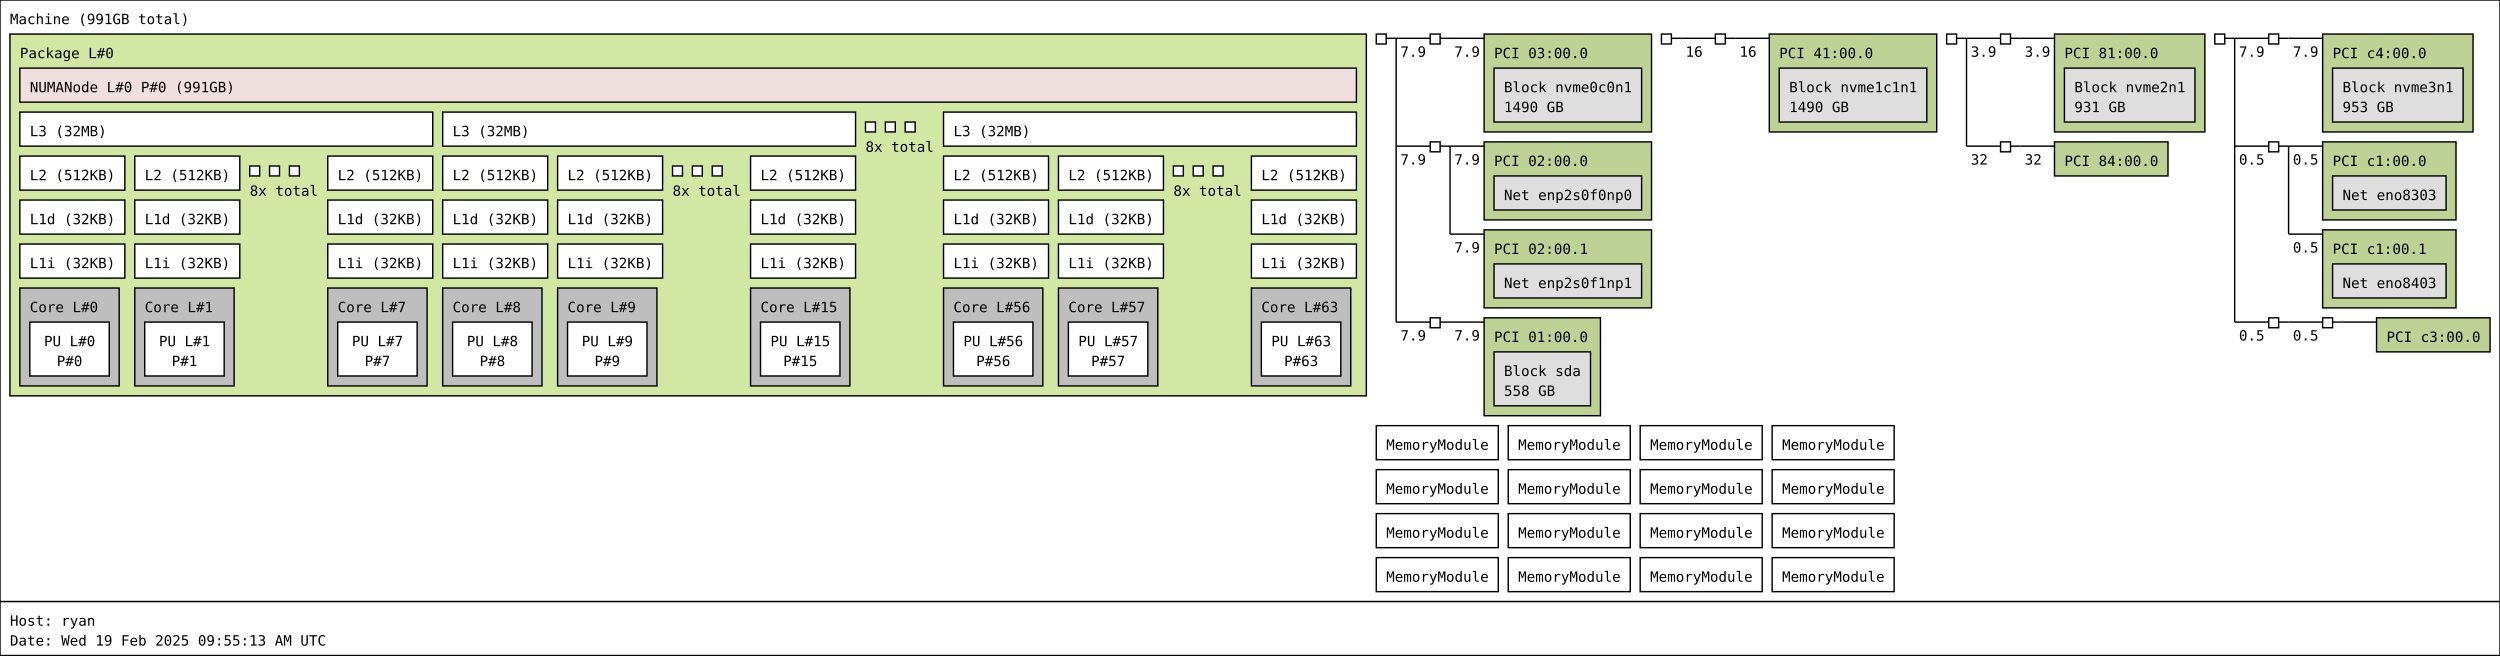
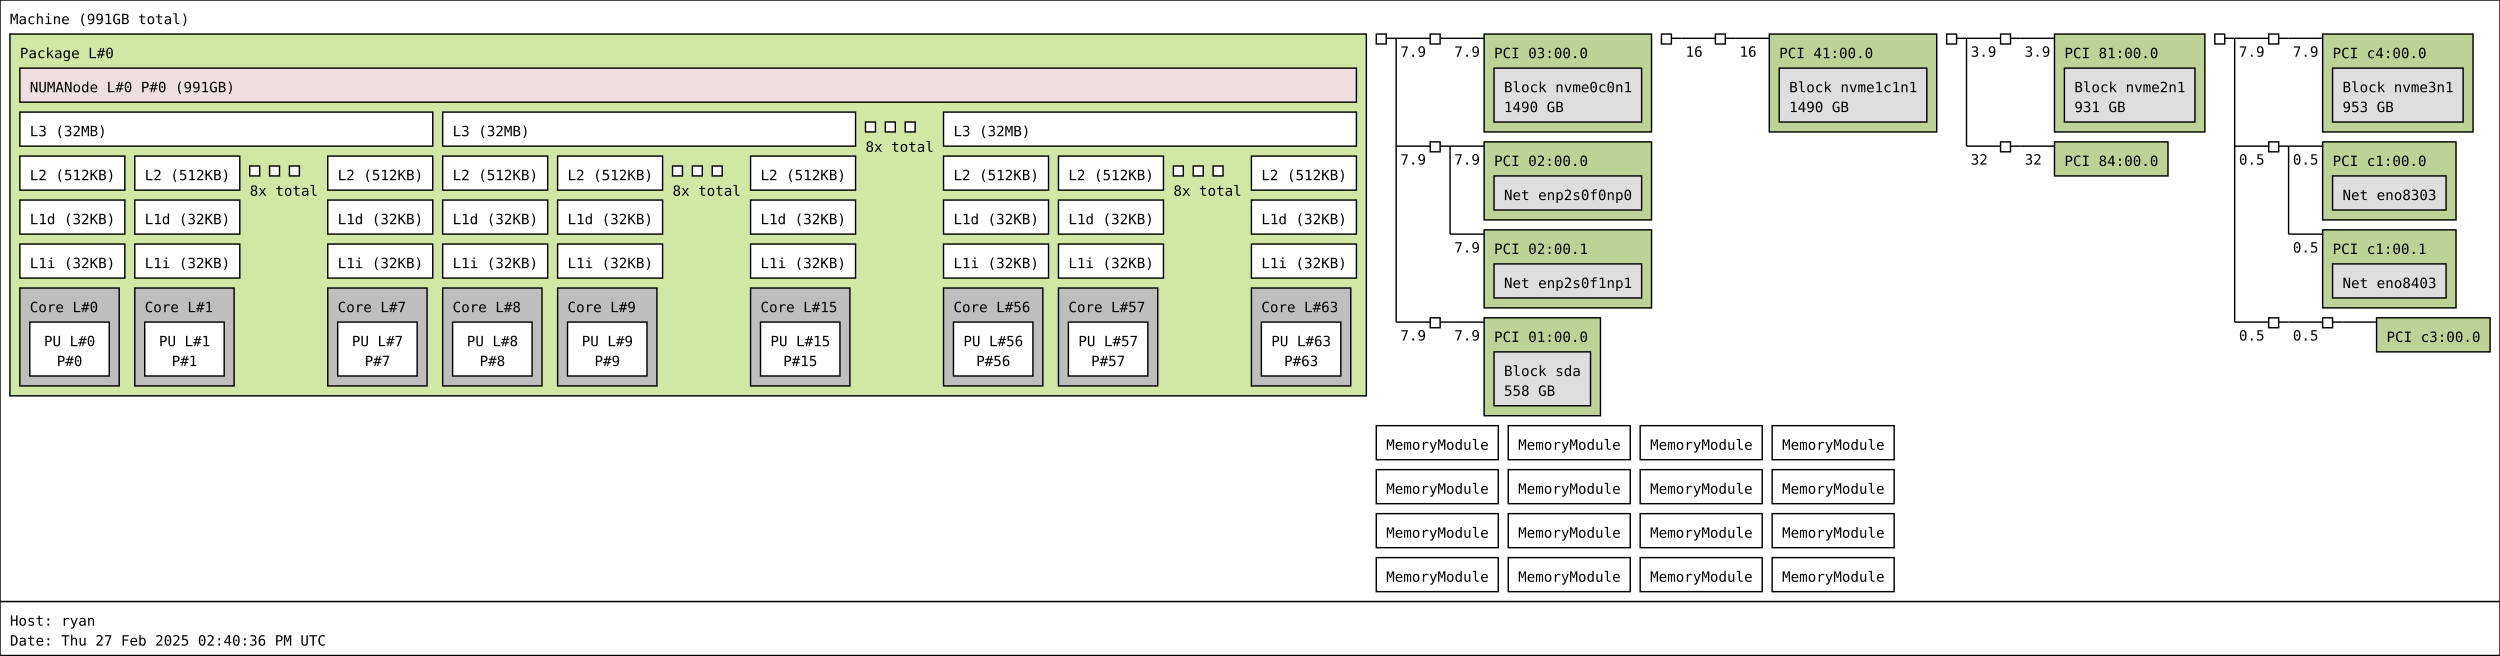
<svg xmlns="http://www.w3.org/2000/svg" width="1762px" height="462px" viewBox="0 0 1762px 462px" version="1.1">
  <rect id="Machine_0_rect" class="Machine" x="0" y="0" width="1762" height="424" fill="rgb(255,255,255)" stroke="rgb(0,0,0)" stroke-width="1" />
  <text id="Machine_0_text" class="Machine" font-family="Monospace" x="7" y="17" fill="rgb(0,0,0)" font-size="10px">Machine (991GB total)</text>
  <rect id="Package_0_rect" class="Package" x="7" y="24" width="956" height="255" fill="rgb(210,231,164)" stroke="rgb(0,0,0)" stroke-width="1" />
  <text id="Package_0_text" class="Package" font-family="Monospace" x="14" y="41" fill="rgb(0,0,0)" font-size="10px">Package L#0</text>
  <rect id="L3_0_rect" class="L3" x="14" y="79" width="291" height="24" fill="rgb(255,255,255)" stroke="rgb(0,0,0)" stroke-width="1" />
  <text id="L3_0_text" class="L3" font-family="Monospace" x="21" y="96" fill="rgb(0,0,0)" font-size="10px">L3 (32MB)</text>
  <rect id="L2_0_rect" class="L2" x="14" y="110" width="74" height="24" fill="rgb(255,255,255)" stroke="rgb(0,0,0)" stroke-width="1" />
  <text id="L2_0_text" class="L2" font-family="Monospace" x="21" y="127" fill="rgb(0,0,0)" font-size="10px">L2 (512KB)</text>
  <rect id="L1d_0_rect" class="L1d" x="14" y="141" width="74" height="24" fill="rgb(255,255,255)" stroke="rgb(0,0,0)" stroke-width="1" />
  <text id="L1d_0_text" class="L1d" font-family="Monospace" x="21" y="158" fill="rgb(0,0,0)" font-size="10px">L1d (32KB)</text>
  <rect id="L1i_0_rect" class="L1i" x="14" y="172" width="74" height="24" fill="rgb(255,255,255)" stroke="rgb(0,0,0)" stroke-width="1" />
  <text id="L1i_0_text" class="L1i" font-family="Monospace" x="21" y="189" fill="rgb(0,0,0)" font-size="10px">L1i (32KB)</text>
  <rect id="Core_0_rect" class="Core" x="14" y="203" width="70" height="69" fill="rgb(190,190,190)" stroke="rgb(0,0,0)" stroke-width="1" />
  <text id="Core_0_text" class="Core" font-family="Monospace" x="21" y="220" fill="rgb(0,0,0)" font-size="10px">Core L#0</text>
  <rect id="PU_0_rect" class="PU" x="21" y="227" width="56" height="38" fill="rgb(255,255,255)" stroke="rgb(0,0,0)" stroke-width="1" />
  <text id="PU_0_text" class="PU" font-family="Monospace" x="31" y="244" fill="rgb(0,0,0)" font-size="10px">PU L#0</text>
  <text id="PU_0_text_1" class="PU" font-family="Monospace" x="40" y="258" fill="rgb(0,0,0)" font-size="10px">P#0</text>
  <rect id="L2_1_rect" class="L2" x="95" y="110" width="74" height="24" fill="rgb(255,255,255)" stroke="rgb(0,0,0)" stroke-width="1" />
  <text id="L2_1_text" class="L2" font-family="Monospace" x="102" y="127" fill="rgb(0,0,0)" font-size="10px">L2 (512KB)</text>
  <rect id="L1d_1_rect" class="L1d" x="95" y="141" width="74" height="24" fill="rgb(255,255,255)" stroke="rgb(0,0,0)" stroke-width="1" />
  <text id="L1d_1_text" class="L1d" font-family="Monospace" x="102" y="158" fill="rgb(0,0,0)" font-size="10px">L1d (32KB)</text>
  <rect id="L1i_1_rect" class="L1i" x="95" y="172" width="74" height="24" fill="rgb(255,255,255)" stroke="rgb(0,0,0)" stroke-width="1" />
  <text id="L1i_1_text" class="L1i" font-family="Monospace" x="102" y="189" fill="rgb(0,0,0)" font-size="10px">L1i (32KB)</text>
  <rect id="Core_1_rect" class="Core" x="95" y="203" width="70" height="69" fill="rgb(190,190,190)" stroke="rgb(0,0,0)" stroke-width="1" />
  <text id="Core_1_text" class="Core" font-family="Monospace" x="102" y="220" fill="rgb(0,0,0)" font-size="10px">Core L#1</text>
  <rect id="PU_1_rect" class="PU" x="102" y="227" width="56" height="38" fill="rgb(255,255,255)" stroke="rgb(0,0,0)" stroke-width="1" />
  <text id="PU_1_text" class="PU" font-family="Monospace" x="112" y="244" fill="rgb(0,0,0)" font-size="10px">PU L#1</text>
  <text id="PU_1_text_1" class="PU" font-family="Monospace" x="121" y="258" fill="rgb(0,0,0)" font-size="10px">P#1</text>
  <rect id="L2_2_rect" class="L2" x="176" y="117" width="7" height="7" fill="rgb(255,255,255)" stroke="rgb(0,0,0)" stroke-width="1" />
  <rect id="L2_2_rect" class="L2" x="190" y="117" width="7" height="7" fill="rgb(255,255,255)" stroke="rgb(0,0,0)" stroke-width="1" />
  <rect id="L2_2_rect" class="L2" x="204" y="117" width="7" height="7" fill="rgb(255,255,255)" stroke="rgb(0,0,0)" stroke-width="1" />
  <text id="L2_2_text" class="L2" font-family="Monospace" x="176" y="138" fill="rgb(0,0,0)" font-size="10px">8x total</text>
  <rect id="L2_7_rect" class="L2" x="231" y="110" width="74" height="24" fill="rgb(255,255,255)" stroke="rgb(0,0,0)" stroke-width="1" />
  <text id="L2_7_text" class="L2" font-family="Monospace" x="238" y="127" fill="rgb(0,0,0)" font-size="10px">L2 (512KB)</text>
  <rect id="L1d_7_rect" class="L1d" x="231" y="141" width="74" height="24" fill="rgb(255,255,255)" stroke="rgb(0,0,0)" stroke-width="1" />
  <text id="L1d_7_text" class="L1d" font-family="Monospace" x="238" y="158" fill="rgb(0,0,0)" font-size="10px">L1d (32KB)</text>
  <rect id="L1i_7_rect" class="L1i" x="231" y="172" width="74" height="24" fill="rgb(255,255,255)" stroke="rgb(0,0,0)" stroke-width="1" />
  <text id="L1i_7_text" class="L1i" font-family="Monospace" x="238" y="189" fill="rgb(0,0,0)" font-size="10px">L1i (32KB)</text>
  <rect id="Core_7_rect" class="Core" x="231" y="203" width="70" height="69" fill="rgb(190,190,190)" stroke="rgb(0,0,0)" stroke-width="1" />
  <text id="Core_7_text" class="Core" font-family="Monospace" x="238" y="220" fill="rgb(0,0,0)" font-size="10px">Core L#7</text>
  <rect id="PU_7_rect" class="PU" x="238" y="227" width="56" height="38" fill="rgb(255,255,255)" stroke="rgb(0,0,0)" stroke-width="1" />
  <text id="PU_7_text" class="PU" font-family="Monospace" x="248" y="244" fill="rgb(0,0,0)" font-size="10px">PU L#7</text>
  <text id="PU_7_text_1" class="PU" font-family="Monospace" x="257" y="258" fill="rgb(0,0,0)" font-size="10px">P#7</text>
  <rect id="L3_1_rect" class="L3" x="312" y="79" width="291" height="24" fill="rgb(255,255,255)" stroke="rgb(0,0,0)" stroke-width="1" />
  <text id="L3_1_text" class="L3" font-family="Monospace" x="319" y="96" fill="rgb(0,0,0)" font-size="10px">L3 (32MB)</text>
  <rect id="L2_8_rect" class="L2" x="312" y="110" width="74" height="24" fill="rgb(255,255,255)" stroke="rgb(0,0,0)" stroke-width="1" />
  <text id="L2_8_text" class="L2" font-family="Monospace" x="319" y="127" fill="rgb(0,0,0)" font-size="10px">L2 (512KB)</text>
  <rect id="L1d_8_rect" class="L1d" x="312" y="141" width="74" height="24" fill="rgb(255,255,255)" stroke="rgb(0,0,0)" stroke-width="1" />
  <text id="L1d_8_text" class="L1d" font-family="Monospace" x="319" y="158" fill="rgb(0,0,0)" font-size="10px">L1d (32KB)</text>
  <rect id="L1i_8_rect" class="L1i" x="312" y="172" width="74" height="24" fill="rgb(255,255,255)" stroke="rgb(0,0,0)" stroke-width="1" />
  <text id="L1i_8_text" class="L1i" font-family="Monospace" x="319" y="189" fill="rgb(0,0,0)" font-size="10px">L1i (32KB)</text>
  <rect id="Core_8_rect" class="Core" x="312" y="203" width="70" height="69" fill="rgb(190,190,190)" stroke="rgb(0,0,0)" stroke-width="1" />
  <text id="Core_8_text" class="Core" font-family="Monospace" x="319" y="220" fill="rgb(0,0,0)" font-size="10px">Core L#8</text>
  <rect id="PU_8_rect" class="PU" x="319" y="227" width="56" height="38" fill="rgb(255,255,255)" stroke="rgb(0,0,0)" stroke-width="1" />
  <text id="PU_8_text" class="PU" font-family="Monospace" x="329" y="244" fill="rgb(0,0,0)" font-size="10px">PU L#8</text>
  <text id="PU_8_text_1" class="PU" font-family="Monospace" x="338" y="258" fill="rgb(0,0,0)" font-size="10px">P#8</text>
  <rect id="L2_9_rect" class="L2" x="393" y="110" width="74" height="24" fill="rgb(255,255,255)" stroke="rgb(0,0,0)" stroke-width="1" />
  <text id="L2_9_text" class="L2" font-family="Monospace" x="400" y="127" fill="rgb(0,0,0)" font-size="10px">L2 (512KB)</text>
  <rect id="L1d_9_rect" class="L1d" x="393" y="141" width="74" height="24" fill="rgb(255,255,255)" stroke="rgb(0,0,0)" stroke-width="1" />
  <text id="L1d_9_text" class="L1d" font-family="Monospace" x="400" y="158" fill="rgb(0,0,0)" font-size="10px">L1d (32KB)</text>
  <rect id="L1i_9_rect" class="L1i" x="393" y="172" width="74" height="24" fill="rgb(255,255,255)" stroke="rgb(0,0,0)" stroke-width="1" />
  <text id="L1i_9_text" class="L1i" font-family="Monospace" x="400" y="189" fill="rgb(0,0,0)" font-size="10px">L1i (32KB)</text>
  <rect id="Core_9_rect" class="Core" x="393" y="203" width="70" height="69" fill="rgb(190,190,190)" stroke="rgb(0,0,0)" stroke-width="1" />
  <text id="Core_9_text" class="Core" font-family="Monospace" x="400" y="220" fill="rgb(0,0,0)" font-size="10px">Core L#9</text>
  <rect id="PU_9_rect" class="PU" x="400" y="227" width="56" height="38" fill="rgb(255,255,255)" stroke="rgb(0,0,0)" stroke-width="1" />
  <text id="PU_9_text" class="PU" font-family="Monospace" x="410" y="244" fill="rgb(0,0,0)" font-size="10px">PU L#9</text>
  <text id="PU_9_text_1" class="PU" font-family="Monospace" x="419" y="258" fill="rgb(0,0,0)" font-size="10px">P#9</text>
  <rect id="L2_10_rect" class="L2" x="474" y="117" width="7" height="7" fill="rgb(255,255,255)" stroke="rgb(0,0,0)" stroke-width="1" />
  <rect id="L2_10_rect" class="L2" x="488" y="117" width="7" height="7" fill="rgb(255,255,255)" stroke="rgb(0,0,0)" stroke-width="1" />
  <rect id="L2_10_rect" class="L2" x="502" y="117" width="7" height="7" fill="rgb(255,255,255)" stroke="rgb(0,0,0)" stroke-width="1" />
  <text id="L2_10_text" class="L2" font-family="Monospace" x="474" y="138" fill="rgb(0,0,0)" font-size="10px">8x total</text>
  <rect id="L2_15_rect" class="L2" x="529" y="110" width="74" height="24" fill="rgb(255,255,255)" stroke="rgb(0,0,0)" stroke-width="1" />
  <text id="L2_15_text" class="L2" font-family="Monospace" x="536" y="127" fill="rgb(0,0,0)" font-size="10px">L2 (512KB)</text>
  <rect id="L1d_15_rect" class="L1d" x="529" y="141" width="74" height="24" fill="rgb(255,255,255)" stroke="rgb(0,0,0)" stroke-width="1" />
  <text id="L1d_15_text" class="L1d" font-family="Monospace" x="536" y="158" fill="rgb(0,0,0)" font-size="10px">L1d (32KB)</text>
  <rect id="L1i_15_rect" class="L1i" x="529" y="172" width="74" height="24" fill="rgb(255,255,255)" stroke="rgb(0,0,0)" stroke-width="1" />
  <text id="L1i_15_text" class="L1i" font-family="Monospace" x="536" y="189" fill="rgb(0,0,0)" font-size="10px">L1i (32KB)</text>
  <rect id="Core_15_rect" class="Core" x="529" y="203" width="70" height="69" fill="rgb(190,190,190)" stroke="rgb(0,0,0)" stroke-width="1" />
  <text id="Core_15_text" class="Core" font-family="Monospace" x="536" y="220" fill="rgb(0,0,0)" font-size="10px">Core L#15</text>
  <rect id="PU_15_rect" class="PU" x="536" y="227" width="56" height="38" fill="rgb(255,255,255)" stroke="rgb(0,0,0)" stroke-width="1" />
  <text id="PU_15_text" class="PU" font-family="Monospace" x="543" y="244" fill="rgb(0,0,0)" font-size="10px">PU L#15</text>
  <text id="PU_15_text_1" class="PU" font-family="Monospace" x="552" y="258" fill="rgb(0,0,0)" font-size="10px">P#15</text>
  <rect id="L3_2_rect" class="L3" x="610" y="86" width="7" height="7" fill="rgb(255,255,255)" stroke="rgb(0,0,0)" stroke-width="1" />
  <rect id="L3_2_rect" class="L3" x="624" y="86" width="7" height="7" fill="rgb(255,255,255)" stroke="rgb(0,0,0)" stroke-width="1" />
  <rect id="L3_2_rect" class="L3" x="638" y="86" width="7" height="7" fill="rgb(255,255,255)" stroke="rgb(0,0,0)" stroke-width="1" />
  <text id="L3_2_text" class="L3" font-family="Monospace" x="610" y="107" fill="rgb(0,0,0)" font-size="10px">8x total</text>
  <rect id="L3_7_rect" class="L3" x="665" y="79" width="291" height="24" fill="rgb(255,255,255)" stroke="rgb(0,0,0)" stroke-width="1" />
  <text id="L3_7_text" class="L3" font-family="Monospace" x="672" y="96" fill="rgb(0,0,0)" font-size="10px">L3 (32MB)</text>
  <rect id="L2_56_rect" class="L2" x="665" y="110" width="74" height="24" fill="rgb(255,255,255)" stroke="rgb(0,0,0)" stroke-width="1" />
  <text id="L2_56_text" class="L2" font-family="Monospace" x="672" y="127" fill="rgb(0,0,0)" font-size="10px">L2 (512KB)</text>
  <rect id="L1d_56_rect" class="L1d" x="665" y="141" width="74" height="24" fill="rgb(255,255,255)" stroke="rgb(0,0,0)" stroke-width="1" />
  <text id="L1d_56_text" class="L1d" font-family="Monospace" x="672" y="158" fill="rgb(0,0,0)" font-size="10px">L1d (32KB)</text>
  <rect id="L1i_56_rect" class="L1i" x="665" y="172" width="74" height="24" fill="rgb(255,255,255)" stroke="rgb(0,0,0)" stroke-width="1" />
  <text id="L1i_56_text" class="L1i" font-family="Monospace" x="672" y="189" fill="rgb(0,0,0)" font-size="10px">L1i (32KB)</text>
  <rect id="Core_56_rect" class="Core" x="665" y="203" width="70" height="69" fill="rgb(190,190,190)" stroke="rgb(0,0,0)" stroke-width="1" />
  <text id="Core_56_text" class="Core" font-family="Monospace" x="672" y="220" fill="rgb(0,0,0)" font-size="10px">Core L#56</text>
  <rect id="PU_56_rect" class="PU" x="672" y="227" width="56" height="38" fill="rgb(255,255,255)" stroke="rgb(0,0,0)" stroke-width="1" />
  <text id="PU_56_text" class="PU" font-family="Monospace" x="679" y="244" fill="rgb(0,0,0)" font-size="10px">PU L#56</text>
  <text id="PU_56_text_1" class="PU" font-family="Monospace" x="688" y="258" fill="rgb(0,0,0)" font-size="10px">P#56</text>
  <rect id="L2_57_rect" class="L2" x="746" y="110" width="74" height="24" fill="rgb(255,255,255)" stroke="rgb(0,0,0)" stroke-width="1" />
  <text id="L2_57_text" class="L2" font-family="Monospace" x="753" y="127" fill="rgb(0,0,0)" font-size="10px">L2 (512KB)</text>
  <rect id="L1d_57_rect" class="L1d" x="746" y="141" width="74" height="24" fill="rgb(255,255,255)" stroke="rgb(0,0,0)" stroke-width="1" />
  <text id="L1d_57_text" class="L1d" font-family="Monospace" x="753" y="158" fill="rgb(0,0,0)" font-size="10px">L1d (32KB)</text>
  <rect id="L1i_57_rect" class="L1i" x="746" y="172" width="74" height="24" fill="rgb(255,255,255)" stroke="rgb(0,0,0)" stroke-width="1" />
  <text id="L1i_57_text" class="L1i" font-family="Monospace" x="753" y="189" fill="rgb(0,0,0)" font-size="10px">L1i (32KB)</text>
  <rect id="Core_57_rect" class="Core" x="746" y="203" width="70" height="69" fill="rgb(190,190,190)" stroke="rgb(0,0,0)" stroke-width="1" />
  <text id="Core_57_text" class="Core" font-family="Monospace" x="753" y="220" fill="rgb(0,0,0)" font-size="10px">Core L#57</text>
  <rect id="PU_57_rect" class="PU" x="753" y="227" width="56" height="38" fill="rgb(255,255,255)" stroke="rgb(0,0,0)" stroke-width="1" />
  <text id="PU_57_text" class="PU" font-family="Monospace" x="760" y="244" fill="rgb(0,0,0)" font-size="10px">PU L#57</text>
  <text id="PU_57_text_1" class="PU" font-family="Monospace" x="769" y="258" fill="rgb(0,0,0)" font-size="10px">P#57</text>
  <rect id="L2_58_rect" class="L2" x="827" y="117" width="7" height="7" fill="rgb(255,255,255)" stroke="rgb(0,0,0)" stroke-width="1" />
  <rect id="L2_58_rect" class="L2" x="841" y="117" width="7" height="7" fill="rgb(255,255,255)" stroke="rgb(0,0,0)" stroke-width="1" />
  <rect id="L2_58_rect" class="L2" x="855" y="117" width="7" height="7" fill="rgb(255,255,255)" stroke="rgb(0,0,0)" stroke-width="1" />
  <text id="L2_58_text" class="L2" font-family="Monospace" x="827" y="138" fill="rgb(0,0,0)" font-size="10px">8x total</text>
  <rect id="L2_63_rect" class="L2" x="882" y="110" width="74" height="24" fill="rgb(255,255,255)" stroke="rgb(0,0,0)" stroke-width="1" />
  <text id="L2_63_text" class="L2" font-family="Monospace" x="889" y="127" fill="rgb(0,0,0)" font-size="10px">L2 (512KB)</text>
  <rect id="L1d_63_rect" class="L1d" x="882" y="141" width="74" height="24" fill="rgb(255,255,255)" stroke="rgb(0,0,0)" stroke-width="1" />
  <text id="L1d_63_text" class="L1d" font-family="Monospace" x="889" y="158" fill="rgb(0,0,0)" font-size="10px">L1d (32KB)</text>
  <rect id="L1i_63_rect" class="L1i" x="882" y="172" width="74" height="24" fill="rgb(255,255,255)" stroke="rgb(0,0,0)" stroke-width="1" />
  <text id="L1i_63_text" class="L1i" font-family="Monospace" x="889" y="189" fill="rgb(0,0,0)" font-size="10px">L1i (32KB)</text>
  <rect id="Core_63_rect" class="Core" x="882" y="203" width="70" height="69" fill="rgb(190,190,190)" stroke="rgb(0,0,0)" stroke-width="1" />
  <text id="Core_63_text" class="Core" font-family="Monospace" x="889" y="220" fill="rgb(0,0,0)" font-size="10px">Core L#63</text>
  <rect id="PU_63_rect" class="PU" x="889" y="227" width="56" height="38" fill="rgb(255,255,255)" stroke="rgb(0,0,0)" stroke-width="1" />
  <text id="PU_63_text" class="PU" font-family="Monospace" x="896" y="244" fill="rgb(0,0,0)" font-size="10px">PU L#63</text>
  <text id="PU_63_text_1" class="PU" font-family="Monospace" x="905" y="258" fill="rgb(0,0,0)" font-size="10px">P#63</text>
  <rect id="NUMANode_0_rect" class="NUMANode" x="14" y="48" width="942" height="24" fill="rgb(239,223,222)" stroke="rgb(0,0,0)" stroke-width="1" />
  <text id="NUMANode_0_text" class="NUMANode" font-family="Monospace" x="21" y="65" fill="rgb(0,0,0)" font-size="10px">NUMANode L#0 P#0 (991GB)</text>
  <rect id="HostBridge_0_rect" class="HostBridge" x="970" y="24" width="7" height="7" fill="rgb(255,255,255)" stroke="rgb(0,0,0)" stroke-width="1" />
  <line id="HostBridge_0_line" class="HostBridge" x1="977" y1="27" x2="984" y2="27" stroke="rgb(0,0,0)" stroke-width="1" />
  <line id="HostBridge_0_line_2" class="HostBridge" x1="984" y1="27" x2="1008" y2="27" stroke="rgb(0,0,0)" stroke-width="1" />
  <text id="HostBridge_0_text_2" class="HostBridge" font-family="Monospace" x="987" y="40" fill="rgb(0,0,0)" font-size="10px">7.9</text>
  <line id="HostBridge_0_line_3" class="HostBridge" x1="984" y1="103" x2="1008" y2="103" stroke="rgb(0,0,0)" stroke-width="1" />
  <text id="HostBridge_0_text_3" class="HostBridge" font-family="Monospace" x="987" y="116" fill="rgb(0,0,0)" font-size="10px">7.9</text>
  <line id="HostBridge_0_line_4" class="HostBridge" x1="984" y1="227" x2="1008" y2="227" stroke="rgb(0,0,0)" stroke-width="1" />
  <text id="HostBridge_0_text_4" class="HostBridge" font-family="Monospace" x="987" y="240" fill="rgb(0,0,0)" font-size="10px">7.9</text>
  <line id="HostBridge_0_line_1" class="HostBridge" x1="984" y1="27" x2="984" y2="227" stroke="rgb(0,0,0)" stroke-width="1" />
  <rect id="PCIBridge_1_rect" class="PCIBridge" x="1008" y="24" width="7" height="7" fill="rgb(255,255,255)" stroke="rgb(0,0,0)" stroke-width="1" />
  <line id="PCIBridge_1_line" class="PCIBridge" x1="1015" y1="27" x2="1022" y2="27" stroke="rgb(0,0,0)" stroke-width="1" />
  <line id="PCIBridge_1_line_2" class="PCIBridge" x1="1022" y1="27" x2="1046" y2="27" stroke="rgb(0,0,0)" stroke-width="1" />
  <text id="PCIBridge_1_text_2" class="PCIBridge" font-family="Monospace" x="1025" y="40" fill="rgb(0,0,0)" font-size="10px">7.9</text>
  <line id="PCIBridge_1_line_1" class="PCIBridge" x1="1022" y1="27" x2="1022" y2="27" stroke="rgb(0,0,0)" stroke-width="1" />
  <rect id="PCI_0_rect" class="PCI" x="1046" y="24" width="118" height="69" fill="rgb(190,210,149)" stroke="rgb(0,0,0)" stroke-width="1" />
  <text id="PCI_0_text" class="PCI" font-family="Monospace" x="1053" y="41" fill="rgb(0,0,0)" font-size="10px">PCI 03:00.0</text>
  <rect id="Block_0_rect" class="Block" x="1053" y="48" width="104" height="38" fill="rgb(222,222,222)" stroke="rgb(0,0,0)" stroke-width="1" />
  <text id="Block_0_text" class="Block" font-family="Monospace" x="1060" y="65" fill="rgb(0,0,0)" font-size="10px">Block nvme0c0n1</text>
  <text id="Block_0_text_1" class="Block" font-family="Monospace" x="1060" y="79" fill="rgb(0,0,0)" font-size="10px">1490 GB</text>
  <rect id="PCIBridge_2_rect" class="PCIBridge" x="1008" y="100" width="7" height="7" fill="rgb(255,255,255)" stroke="rgb(0,0,0)" stroke-width="1" />
  <line id="PCIBridge_2_line" class="PCIBridge" x1="1015" y1="103" x2="1022" y2="103" stroke="rgb(0,0,0)" stroke-width="1" />
  <line id="PCIBridge_2_line_2" class="PCIBridge" x1="1022" y1="103" x2="1046" y2="103" stroke="rgb(0,0,0)" stroke-width="1" />
  <text id="PCIBridge_2_text_2" class="PCIBridge" font-family="Monospace" x="1025" y="116" fill="rgb(0,0,0)" font-size="10px">7.9</text>
  <line id="PCIBridge_2_line_3" class="PCIBridge" x1="1022" y1="165" x2="1046" y2="165" stroke="rgb(0,0,0)" stroke-width="1" />
  <text id="PCIBridge_2_text_3" class="PCIBridge" font-family="Monospace" x="1025" y="178" fill="rgb(0,0,0)" font-size="10px">7.9</text>
  <line id="PCIBridge_2_line_1" class="PCIBridge" x1="1022" y1="103" x2="1022" y2="165" stroke="rgb(0,0,0)" stroke-width="1" />
  <rect id="PCI_1_rect" class="PCI" x="1046" y="100" width="118" height="55" fill="rgb(190,210,149)" stroke="rgb(0,0,0)" stroke-width="1" />
  <text id="PCI_1_text" class="PCI" font-family="Monospace" x="1053" y="117" fill="rgb(0,0,0)" font-size="10px">PCI 02:00.0</text>
  <rect id="Net_1_rect" class="Net" x="1053" y="124" width="104" height="24" fill="rgb(222,222,222)" stroke="rgb(0,0,0)" stroke-width="1" />
  <text id="Net_1_text" class="Net" font-family="Monospace" x="1060" y="141" fill="rgb(0,0,0)" font-size="10px">Net enp2s0f0np0</text>
  <rect id="PCI_2_rect" class="PCI" x="1046" y="162" width="118" height="55" fill="rgb(190,210,149)" stroke="rgb(0,0,0)" stroke-width="1" />
  <text id="PCI_2_text" class="PCI" font-family="Monospace" x="1053" y="179" fill="rgb(0,0,0)" font-size="10px">PCI 02:00.1</text>
  <rect id="Net_2_rect" class="Net" x="1053" y="186" width="104" height="24" fill="rgb(222,222,222)" stroke="rgb(0,0,0)" stroke-width="1" />
  <text id="Net_2_text" class="Net" font-family="Monospace" x="1060" y="203" fill="rgb(0,0,0)" font-size="10px">Net enp2s0f1np1</text>
  <rect id="PCIBridge_3_rect" class="PCIBridge" x="1008" y="224" width="7" height="7" fill="rgb(255,255,255)" stroke="rgb(0,0,0)" stroke-width="1" />
  <line id="PCIBridge_3_line" class="PCIBridge" x1="1015" y1="227" x2="1022" y2="227" stroke="rgb(0,0,0)" stroke-width="1" />
  <line id="PCIBridge_3_line_2" class="PCIBridge" x1="1022" y1="227" x2="1046" y2="227" stroke="rgb(0,0,0)" stroke-width="1" />
  <text id="PCIBridge_3_text_2" class="PCIBridge" font-family="Monospace" x="1025" y="240" fill="rgb(0,0,0)" font-size="10px">7.9</text>
  <line id="PCIBridge_3_line_1" class="PCIBridge" x1="1022" y1="227" x2="1022" y2="227" stroke="rgb(0,0,0)" stroke-width="1" />
  <rect id="PCI_3_rect" class="PCI" x="1046" y="224" width="82" height="69" fill="rgb(190,210,149)" stroke="rgb(0,0,0)" stroke-width="1" />
  <text id="PCI_3_text" class="PCI" font-family="Monospace" x="1053" y="241" fill="rgb(0,0,0)" font-size="10px">PCI 01:00.0</text>
  <rect id="Block_3_rect" class="Block" x="1053" y="248" width="68" height="38" fill="rgb(222,222,222)" stroke="rgb(0,0,0)" stroke-width="1" />
  <text id="Block_3_text" class="Block" font-family="Monospace" x="1060" y="265" fill="rgb(0,0,0)" font-size="10px">Block sda</text>
  <text id="Block_3_text_1" class="Block" font-family="Monospace" x="1060" y="279" fill="rgb(0,0,0)" font-size="10px">558 GB</text>
  <rect id="HostBridge_4_rect" class="HostBridge" x="1171" y="24" width="7" height="7" fill="rgb(255,255,255)" stroke="rgb(0,0,0)" stroke-width="1" />
  <line id="HostBridge_4_line" class="HostBridge" x1="1178" y1="27" x2="1185" y2="27" stroke="rgb(0,0,0)" stroke-width="1" />
  <line id="HostBridge_4_line_2" class="HostBridge" x1="1185" y1="27" x2="1209" y2="27" stroke="rgb(0,0,0)" stroke-width="1" />
  <text id="HostBridge_4_text_2" class="HostBridge" font-family="Monospace" x="1188" y="40" fill="rgb(0,0,0)" font-size="10px">16</text>
  <line id="HostBridge_4_line_1" class="HostBridge" x1="1185" y1="27" x2="1185" y2="27" stroke="rgb(0,0,0)" stroke-width="1" />
  <rect id="PCIBridge_5_rect" class="PCIBridge" x="1209" y="24" width="7" height="7" fill="rgb(255,255,255)" stroke="rgb(0,0,0)" stroke-width="1" />
  <line id="PCIBridge_5_line" class="PCIBridge" x1="1216" y1="27" x2="1223" y2="27" stroke="rgb(0,0,0)" stroke-width="1" />
  <line id="PCIBridge_5_line_2" class="PCIBridge" x1="1223" y1="27" x2="1247" y2="27" stroke="rgb(0,0,0)" stroke-width="1" />
  <text id="PCIBridge_5_text_2" class="PCIBridge" font-family="Monospace" x="1226" y="40" fill="rgb(0,0,0)" font-size="10px">16</text>
  <line id="PCIBridge_5_line_1" class="PCIBridge" x1="1223" y1="27" x2="1223" y2="27" stroke="rgb(0,0,0)" stroke-width="1" />
  <rect id="PCI_4_rect" class="PCI" x="1247" y="24" width="118" height="69" fill="rgb(190,210,149)" stroke="rgb(0,0,0)" stroke-width="1" />
  <text id="PCI_4_text" class="PCI" font-family="Monospace" x="1254" y="41" fill="rgb(0,0,0)" font-size="10px">PCI 41:00.0</text>
  <rect id="Block_4_rect" class="Block" x="1254" y="48" width="104" height="38" fill="rgb(222,222,222)" stroke="rgb(0,0,0)" stroke-width="1" />
  <text id="Block_4_text" class="Block" font-family="Monospace" x="1261" y="65" fill="rgb(0,0,0)" font-size="10px">Block nvme1c1n1</text>
  <text id="Block_4_text_1" class="Block" font-family="Monospace" x="1261" y="79" fill="rgb(0,0,0)" font-size="10px">1490 GB</text>
  <rect id="HostBridge_6_rect" class="HostBridge" x="1372" y="24" width="7" height="7" fill="rgb(255,255,255)" stroke="rgb(0,0,0)" stroke-width="1" />
  <line id="HostBridge_6_line" class="HostBridge" x1="1379" y1="27" x2="1386" y2="27" stroke="rgb(0,0,0)" stroke-width="1" />
  <line id="HostBridge_6_line_2" class="HostBridge" x1="1386" y1="27" x2="1410" y2="27" stroke="rgb(0,0,0)" stroke-width="1" />
  <text id="HostBridge_6_text_2" class="HostBridge" font-family="Monospace" x="1389" y="40" fill="rgb(0,0,0)" font-size="10px">3.9</text>
  <line id="HostBridge_6_line_3" class="HostBridge" x1="1386" y1="103" x2="1410" y2="103" stroke="rgb(0,0,0)" stroke-width="1" />
  <text id="HostBridge_6_text_3" class="HostBridge" font-family="Monospace" x="1389" y="116" fill="rgb(0,0,0)" font-size="10px">32</text>
  <line id="HostBridge_6_line_1" class="HostBridge" x1="1386" y1="27" x2="1386" y2="103" stroke="rgb(0,0,0)" stroke-width="1" />
  <rect id="PCIBridge_7_rect" class="PCIBridge" x="1410" y="24" width="7" height="7" fill="rgb(255,255,255)" stroke="rgb(0,0,0)" stroke-width="1" />
  <line id="PCIBridge_7_line" class="PCIBridge" x1="1417" y1="27" x2="1424" y2="27" stroke="rgb(0,0,0)" stroke-width="1" />
  <line id="PCIBridge_7_line_2" class="PCIBridge" x1="1424" y1="27" x2="1448" y2="27" stroke="rgb(0,0,0)" stroke-width="1" />
  <text id="PCIBridge_7_text_2" class="PCIBridge" font-family="Monospace" x="1427" y="40" fill="rgb(0,0,0)" font-size="10px">3.9</text>
  <line id="PCIBridge_7_line_1" class="PCIBridge" x1="1424" y1="27" x2="1424" y2="27" stroke="rgb(0,0,0)" stroke-width="1" />
  <rect id="PCI_5_rect" class="PCI" x="1448" y="24" width="106" height="69" fill="rgb(190,210,149)" stroke="rgb(0,0,0)" stroke-width="1" />
  <text id="PCI_5_text" class="PCI" font-family="Monospace" x="1455" y="41" fill="rgb(0,0,0)" font-size="10px">PCI 81:00.0</text>
  <rect id="Block_5_rect" class="Block" x="1455" y="48" width="92" height="38" fill="rgb(222,222,222)" stroke="rgb(0,0,0)" stroke-width="1" />
  <text id="Block_5_text" class="Block" font-family="Monospace" x="1462" y="65" fill="rgb(0,0,0)" font-size="10px">Block nvme2n1</text>
  <text id="Block_5_text_1" class="Block" font-family="Monospace" x="1462" y="79" fill="rgb(0,0,0)" font-size="10px">931 GB</text>
  <rect id="PCIBridge_8_rect" class="PCIBridge" x="1410" y="100" width="7" height="7" fill="rgb(255,255,255)" stroke="rgb(0,0,0)" stroke-width="1" />
  <line id="PCIBridge_8_line" class="PCIBridge" x1="1417" y1="103" x2="1424" y2="103" stroke="rgb(0,0,0)" stroke-width="1" />
  <line id="PCIBridge_8_line_2" class="PCIBridge" x1="1424" y1="103" x2="1448" y2="103" stroke="rgb(0,0,0)" stroke-width="1" />
  <text id="PCIBridge_8_text_2" class="PCIBridge" font-family="Monospace" x="1427" y="116" fill="rgb(0,0,0)" font-size="10px">32</text>
  <line id="PCIBridge_8_line_1" class="PCIBridge" x1="1424" y1="103" x2="1424" y2="103" stroke="rgb(0,0,0)" stroke-width="1" />
  <rect id="PCI_6_rect" class="PCI" x="1448" y="100" width="80" height="24" fill="rgb(190,210,149)" stroke="rgb(0,0,0)" stroke-width="1" />
  <text id="PCI_6_text" class="PCI" font-family="Monospace" x="1455" y="117" fill="rgb(0,0,0)" font-size="10px">PCI 84:00.0</text>
  <rect id="HostBridge_9_rect" class="HostBridge" x="1561" y="24" width="7" height="7" fill="rgb(255,255,255)" stroke="rgb(0,0,0)" stroke-width="1" />
  <line id="HostBridge_9_line" class="HostBridge" x1="1568" y1="27" x2="1575" y2="27" stroke="rgb(0,0,0)" stroke-width="1" />
  <line id="HostBridge_9_line_2" class="HostBridge" x1="1575" y1="27" x2="1599" y2="27" stroke="rgb(0,0,0)" stroke-width="1" />
  <text id="HostBridge_9_text_2" class="HostBridge" font-family="Monospace" x="1578" y="40" fill="rgb(0,0,0)" font-size="10px">7.9</text>
  <line id="HostBridge_9_line_3" class="HostBridge" x1="1575" y1="103" x2="1599" y2="103" stroke="rgb(0,0,0)" stroke-width="1" />
  <text id="HostBridge_9_text_3" class="HostBridge" font-family="Monospace" x="1578" y="116" fill="rgb(0,0,0)" font-size="10px">0.5</text>
  <line id="HostBridge_9_line_4" class="HostBridge" x1="1575" y1="227" x2="1599" y2="227" stroke="rgb(0,0,0)" stroke-width="1" />
  <text id="HostBridge_9_text_4" class="HostBridge" font-family="Monospace" x="1578" y="240" fill="rgb(0,0,0)" font-size="10px">0.5</text>
  <line id="HostBridge_9_line_1" class="HostBridge" x1="1575" y1="27" x2="1575" y2="227" stroke="rgb(0,0,0)" stroke-width="1" />
  <rect id="PCIBridge_10_rect" class="PCIBridge" x="1599" y="24" width="7" height="7" fill="rgb(255,255,255)" stroke="rgb(0,0,0)" stroke-width="1" />
  <line id="PCIBridge_10_line" class="PCIBridge" x1="1606" y1="27" x2="1613" y2="27" stroke="rgb(0,0,0)" stroke-width="1" />
  <line id="PCIBridge_10_line_2" class="PCIBridge" x1="1613" y1="27" x2="1637" y2="27" stroke="rgb(0,0,0)" stroke-width="1" />
  <text id="PCIBridge_10_text_2" class="PCIBridge" font-family="Monospace" x="1616" y="40" fill="rgb(0,0,0)" font-size="10px">7.9</text>
  <line id="PCIBridge_10_line_1" class="PCIBridge" x1="1613" y1="27" x2="1613" y2="27" stroke="rgb(0,0,0)" stroke-width="1" />
  <rect id="PCI_7_rect" class="PCI" x="1637" y="24" width="106" height="69" fill="rgb(190,210,149)" stroke="rgb(0,0,0)" stroke-width="1" />
  <text id="PCI_7_text" class="PCI" font-family="Monospace" x="1644" y="41" fill="rgb(0,0,0)" font-size="10px">PCI c4:00.0</text>
  <rect id="Block_6_rect" class="Block" x="1644" y="48" width="92" height="38" fill="rgb(222,222,222)" stroke="rgb(0,0,0)" stroke-width="1" />
  <text id="Block_6_text" class="Block" font-family="Monospace" x="1651" y="65" fill="rgb(0,0,0)" font-size="10px">Block nvme3n1</text>
  <text id="Block_6_text_1" class="Block" font-family="Monospace" x="1651" y="79" fill="rgb(0,0,0)" font-size="10px">953 GB</text>
  <rect id="PCIBridge_11_rect" class="PCIBridge" x="1599" y="100" width="7" height="7" fill="rgb(255,255,255)" stroke="rgb(0,0,0)" stroke-width="1" />
  <line id="PCIBridge_11_line" class="PCIBridge" x1="1606" y1="103" x2="1613" y2="103" stroke="rgb(0,0,0)" stroke-width="1" />
  <line id="PCIBridge_11_line_2" class="PCIBridge" x1="1613" y1="103" x2="1637" y2="103" stroke="rgb(0,0,0)" stroke-width="1" />
  <text id="PCIBridge_11_text_2" class="PCIBridge" font-family="Monospace" x="1616" y="116" fill="rgb(0,0,0)" font-size="10px">0.5</text>
  <line id="PCIBridge_11_line_3" class="PCIBridge" x1="1613" y1="165" x2="1637" y2="165" stroke="rgb(0,0,0)" stroke-width="1" />
  <text id="PCIBridge_11_text_3" class="PCIBridge" font-family="Monospace" x="1616" y="178" fill="rgb(0,0,0)" font-size="10px">0.5</text>
  <line id="PCIBridge_11_line_1" class="PCIBridge" x1="1613" y1="103" x2="1613" y2="165" stroke="rgb(0,0,0)" stroke-width="1" />
  <rect id="PCI_8_rect" class="PCI" x="1637" y="100" width="94" height="55" fill="rgb(190,210,149)" stroke="rgb(0,0,0)" stroke-width="1" />
  <text id="PCI_8_text" class="PCI" font-family="Monospace" x="1644" y="117" fill="rgb(0,0,0)" font-size="10px">PCI c1:00.0</text>
  <rect id="Net_7_rect" class="Net" x="1644" y="124" width="80" height="24" fill="rgb(222,222,222)" stroke="rgb(0,0,0)" stroke-width="1" />
  <text id="Net_7_text" class="Net" font-family="Monospace" x="1651" y="141" fill="rgb(0,0,0)" font-size="10px">Net eno8303</text>
  <rect id="PCI_9_rect" class="PCI" x="1637" y="162" width="94" height="55" fill="rgb(190,210,149)" stroke="rgb(0,0,0)" stroke-width="1" />
  <text id="PCI_9_text" class="PCI" font-family="Monospace" x="1644" y="179" fill="rgb(0,0,0)" font-size="10px">PCI c1:00.1</text>
  <rect id="Net_8_rect" class="Net" x="1644" y="186" width="80" height="24" fill="rgb(222,222,222)" stroke="rgb(0,0,0)" stroke-width="1" />
  <text id="Net_8_text" class="Net" font-family="Monospace" x="1651" y="203" fill="rgb(0,0,0)" font-size="10px">Net eno8403</text>
  <rect id="PCIBridge_12_rect" class="PCIBridge" x="1599" y="224" width="7" height="7" fill="rgb(255,255,255)" stroke="rgb(0,0,0)" stroke-width="1" />
  <line id="PCIBridge_12_line" class="PCIBridge" x1="1606" y1="227" x2="1613" y2="227" stroke="rgb(0,0,0)" stroke-width="1" />
  <line id="PCIBridge_12_line_2" class="PCIBridge" x1="1613" y1="227" x2="1637" y2="227" stroke="rgb(0,0,0)" stroke-width="1" />
  <text id="PCIBridge_12_text_2" class="PCIBridge" font-family="Monospace" x="1616" y="240" fill="rgb(0,0,0)" font-size="10px">0.5</text>
  <line id="PCIBridge_12_line_1" class="PCIBridge" x1="1613" y1="227" x2="1613" y2="227" stroke="rgb(0,0,0)" stroke-width="1" />
  <rect id="PCIBridge_13_rect" class="PCIBridge" x="1637" y="224" width="7" height="7" fill="rgb(255,255,255)" stroke="rgb(0,0,0)" stroke-width="1" />
  <line id="PCIBridge_13_line" class="PCIBridge" x1="1644" y1="227" x2="1651" y2="227" stroke="rgb(0,0,0)" stroke-width="1" />
  <line id="PCIBridge_13_line_2" class="PCIBridge" x1="1651" y1="227" x2="1675" y2="227" stroke="rgb(0,0,0)" stroke-width="1" />
  <line id="PCIBridge_13_line_1" class="PCIBridge" x1="1651" y1="227" x2="1651" y2="227" stroke="rgb(0,0,0)" stroke-width="1" />
  <rect id="PCI_10_rect" class="PCI" x="1675" y="224" width="80" height="24" fill="rgb(190,210,149)" stroke="rgb(0,0,0)" stroke-width="1" />
  <text id="PCI_10_text" class="PCI" font-family="Monospace" x="1682" y="241" fill="rgb(0,0,0)" font-size="10px">PCI c3:00.0</text>
  <rect id="Misc_0_rect" class="Misc" x="970" y="300" width="86" height="24" fill="rgb(255,255,255)" stroke="rgb(0,0,0)" stroke-width="1" />
  <text id="Misc_0_text" class="Misc" font-family="Monospace" x="977" y="317" fill="rgb(0,0,0)" font-size="10px">MemoryModule</text>
  <rect id="Misc_1_rect" class="Misc" x="1063" y="300" width="86" height="24" fill="rgb(255,255,255)" stroke="rgb(0,0,0)" stroke-width="1" />
  <text id="Misc_1_text" class="Misc" font-family="Monospace" x="1070" y="317" fill="rgb(0,0,0)" font-size="10px">MemoryModule</text>
  <rect id="Misc_2_rect" class="Misc" x="1156" y="300" width="86" height="24" fill="rgb(255,255,255)" stroke="rgb(0,0,0)" stroke-width="1" />
  <text id="Misc_2_text" class="Misc" font-family="Monospace" x="1163" y="317" fill="rgb(0,0,0)" font-size="10px">MemoryModule</text>
  <rect id="Misc_3_rect" class="Misc" x="1249" y="300" width="86" height="24" fill="rgb(255,255,255)" stroke="rgb(0,0,0)" stroke-width="1" />
  <text id="Misc_3_text" class="Misc" font-family="Monospace" x="1256" y="317" fill="rgb(0,0,0)" font-size="10px">MemoryModule</text>
  <rect id="Misc_4_rect" class="Misc" x="970" y="331" width="86" height="24" fill="rgb(255,255,255)" stroke="rgb(0,0,0)" stroke-width="1" />
  <text id="Misc_4_text" class="Misc" font-family="Monospace" x="977" y="348" fill="rgb(0,0,0)" font-size="10px">MemoryModule</text>
  <rect id="Misc_5_rect" class="Misc" x="1063" y="331" width="86" height="24" fill="rgb(255,255,255)" stroke="rgb(0,0,0)" stroke-width="1" />
  <text id="Misc_5_text" class="Misc" font-family="Monospace" x="1070" y="348" fill="rgb(0,0,0)" font-size="10px">MemoryModule</text>
  <rect id="Misc_6_rect" class="Misc" x="1156" y="331" width="86" height="24" fill="rgb(255,255,255)" stroke="rgb(0,0,0)" stroke-width="1" />
  <text id="Misc_6_text" class="Misc" font-family="Monospace" x="1163" y="348" fill="rgb(0,0,0)" font-size="10px">MemoryModule</text>
  <rect id="Misc_7_rect" class="Misc" x="1249" y="331" width="86" height="24" fill="rgb(255,255,255)" stroke="rgb(0,0,0)" stroke-width="1" />
  <text id="Misc_7_text" class="Misc" font-family="Monospace" x="1256" y="348" fill="rgb(0,0,0)" font-size="10px">MemoryModule</text>
  <rect id="Misc_8_rect" class="Misc" x="970" y="362" width="86" height="24" fill="rgb(255,255,255)" stroke="rgb(0,0,0)" stroke-width="1" />
  <text id="Misc_8_text" class="Misc" font-family="Monospace" x="977" y="379" fill="rgb(0,0,0)" font-size="10px">MemoryModule</text>
  <rect id="Misc_9_rect" class="Misc" x="1063" y="362" width="86" height="24" fill="rgb(255,255,255)" stroke="rgb(0,0,0)" stroke-width="1" />
  <text id="Misc_9_text" class="Misc" font-family="Monospace" x="1070" y="379" fill="rgb(0,0,0)" font-size="10px">MemoryModule</text>
  <rect id="Misc_10_rect" class="Misc" x="1156" y="362" width="86" height="24" fill="rgb(255,255,255)" stroke="rgb(0,0,0)" stroke-width="1" />
  <text id="Misc_10_text" class="Misc" font-family="Monospace" x="1163" y="379" fill="rgb(0,0,0)" font-size="10px">MemoryModule</text>
  <rect id="Misc_11_rect" class="Misc" x="1249" y="362" width="86" height="24" fill="rgb(255,255,255)" stroke="rgb(0,0,0)" stroke-width="1" />
  <text id="Misc_11_text" class="Misc" font-family="Monospace" x="1256" y="379" fill="rgb(0,0,0)" font-size="10px">MemoryModule</text>
  <rect id="Misc_12_rect" class="Misc" x="970" y="393" width="86" height="24" fill="rgb(255,255,255)" stroke="rgb(0,0,0)" stroke-width="1" />
  <text id="Misc_12_text" class="Misc" font-family="Monospace" x="977" y="410" fill="rgb(0,0,0)" font-size="10px">MemoryModule</text>
  <rect id="Misc_13_rect" class="Misc" x="1063" y="393" width="86" height="24" fill="rgb(255,255,255)" stroke="rgb(0,0,0)" stroke-width="1" />
  <text id="Misc_13_text" class="Misc" font-family="Monospace" x="1070" y="410" fill="rgb(0,0,0)" font-size="10px">MemoryModule</text>
  <rect id="Misc_14_rect" class="Misc" x="1156" y="393" width="86" height="24" fill="rgb(255,255,255)" stroke="rgb(0,0,0)" stroke-width="1" />
  <text id="Misc_14_text" class="Misc" font-family="Monospace" x="1163" y="410" fill="rgb(0,0,0)" font-size="10px">MemoryModule</text>
  <rect id="Misc_15_rect" class="Misc" x="1249" y="393" width="86" height="24" fill="rgb(255,255,255)" stroke="rgb(0,0,0)" stroke-width="1" />
  <text id="Misc_15_text" class="Misc" font-family="Monospace" x="1256" y="410" fill="rgb(0,0,0)" font-size="10px">MemoryModule</text>
  <rect id="anon_rect" x="0" y="424" width="1762" height="38" fill="rgb(255,255,255)" stroke="rgb(0,0,0)" stroke-width="1" />
  <text id="anon_text" font-family="Monospace" x="7" y="441" fill="rgb(0,0,0)" font-size="10px">Host: ryan</text>
-   <text id="anon_text_1" font-family="Monospace" x="7" y="455" fill="rgb(0,0,0)" font-size="10px">Date: Wed 19 Feb 2025 09:55:13 AM UTC</text>
+   <text id="anon_text_1" font-family="Monospace" x="7" y="455" fill="rgb(0,0,0)" font-size="10px">Date: Thu 27 Feb 2025 02:40:36 PM UTC</text>
</svg>
